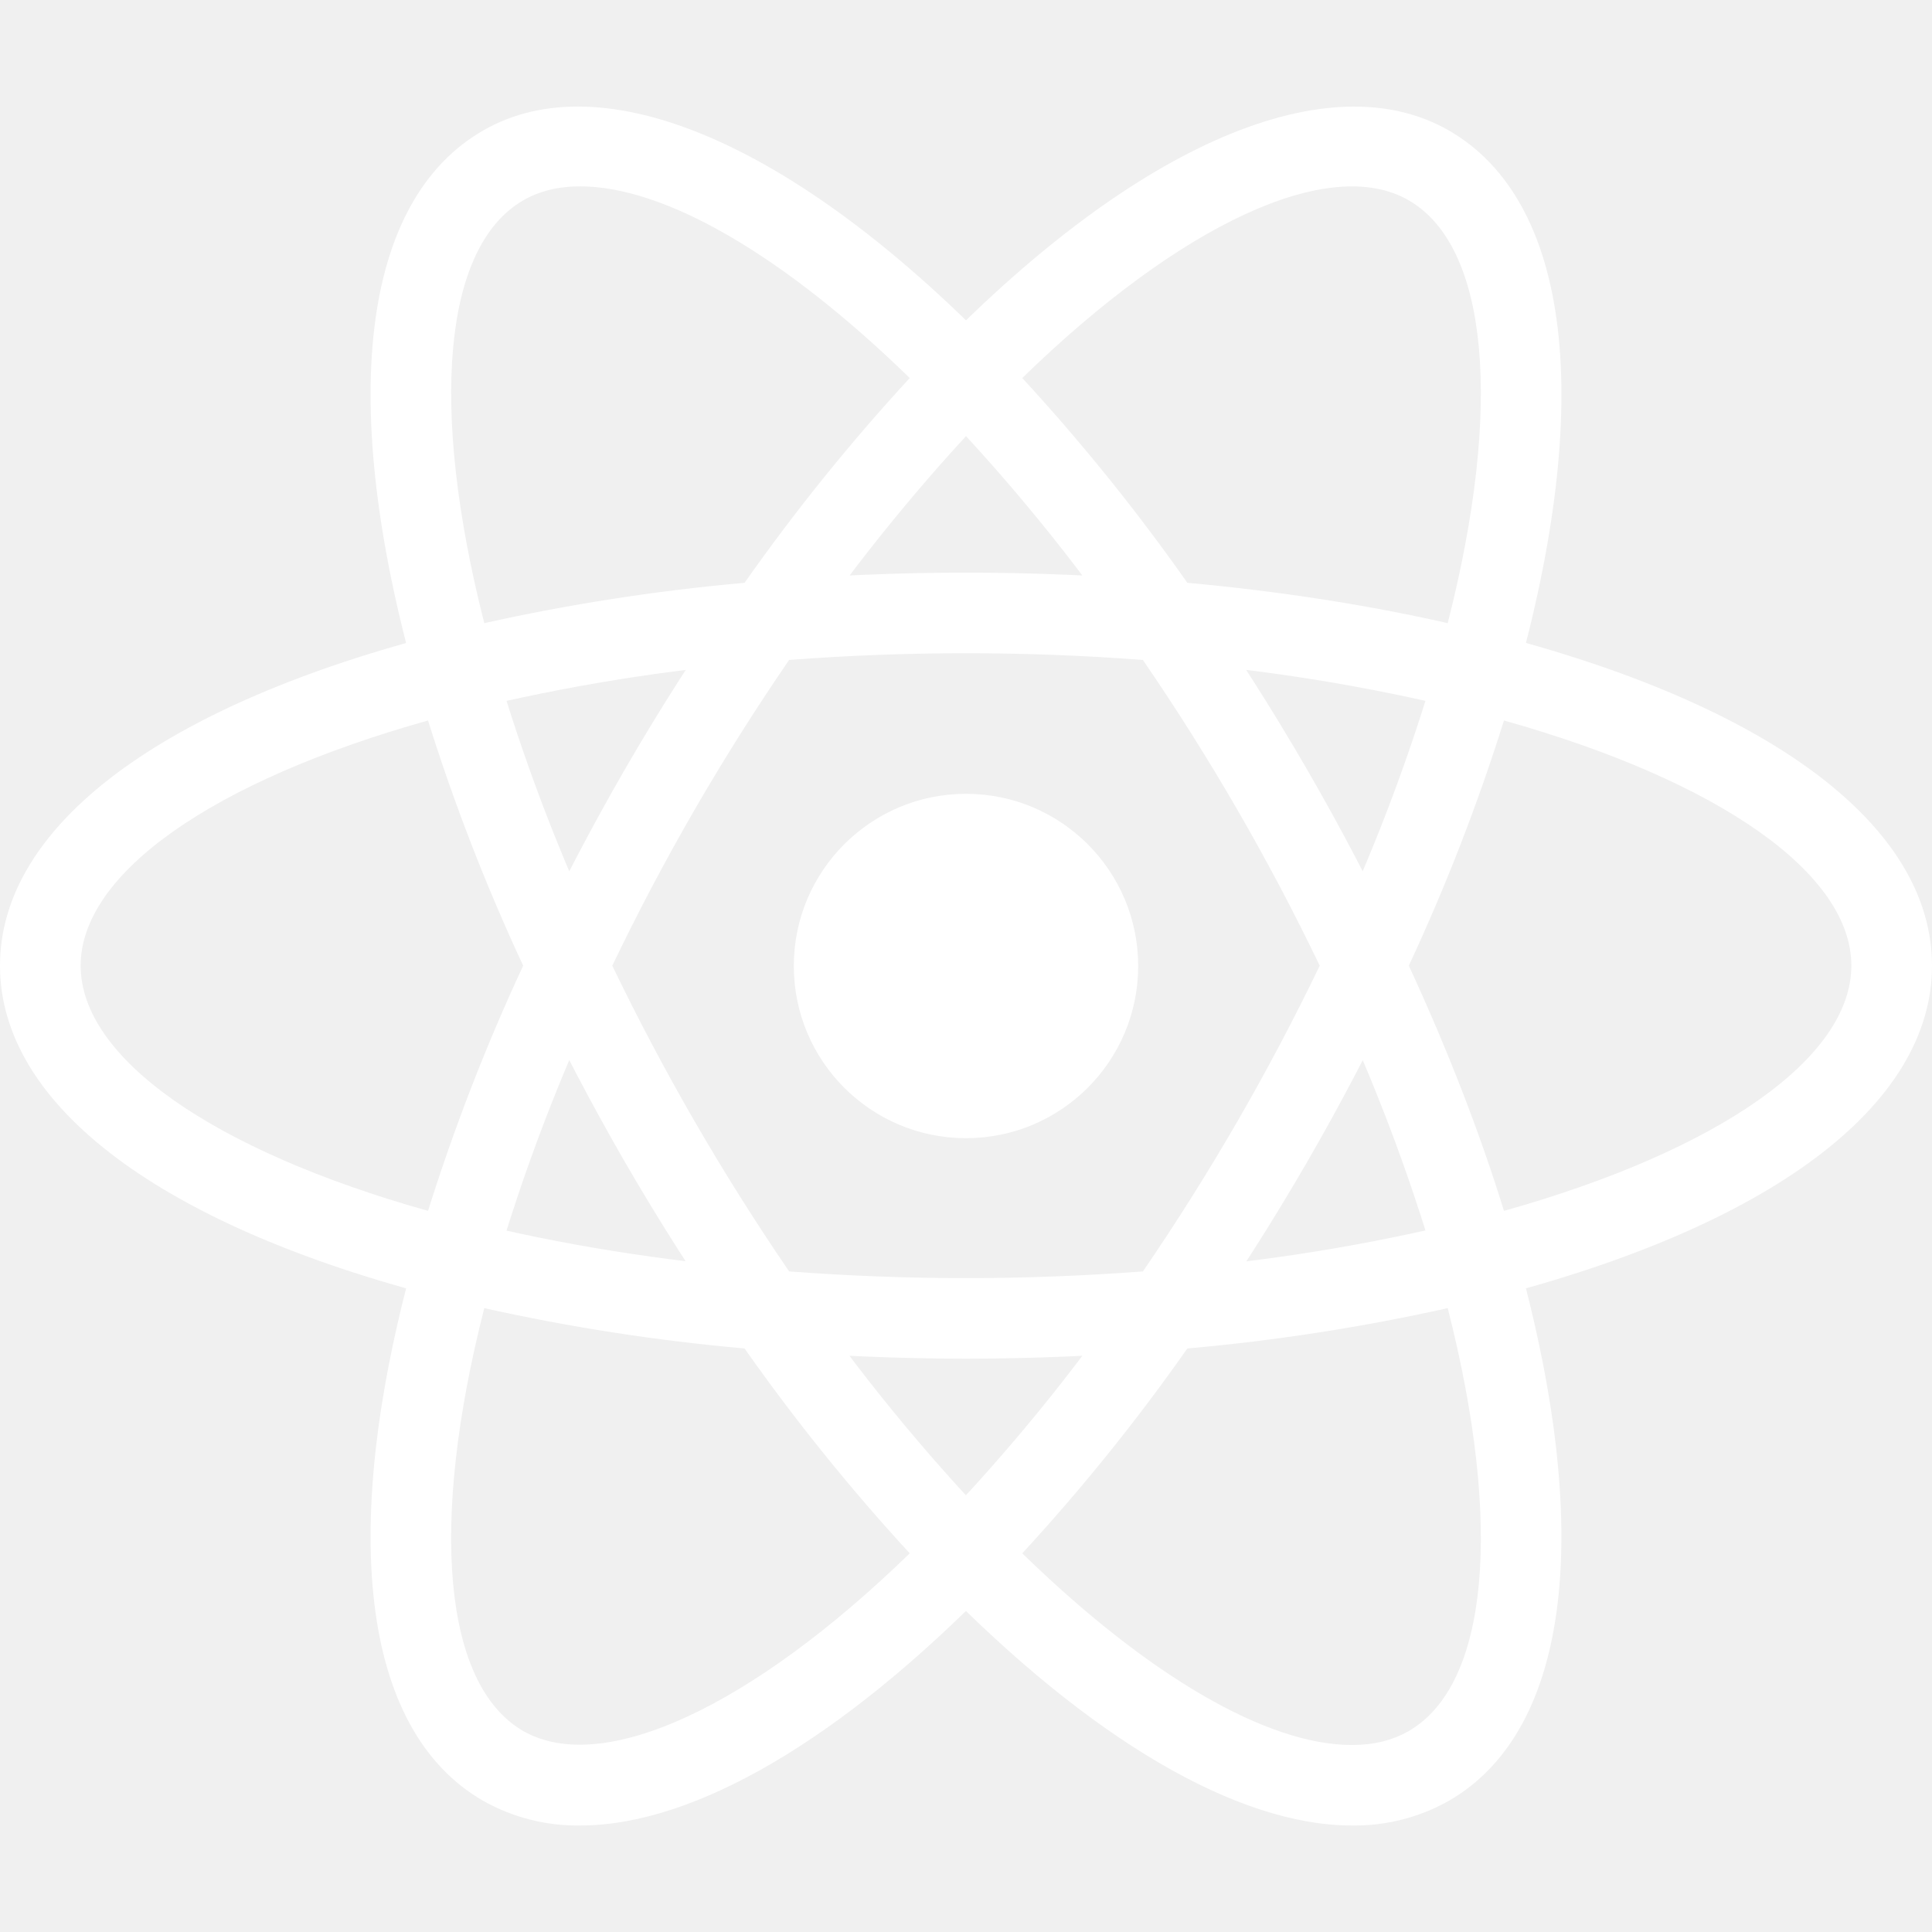
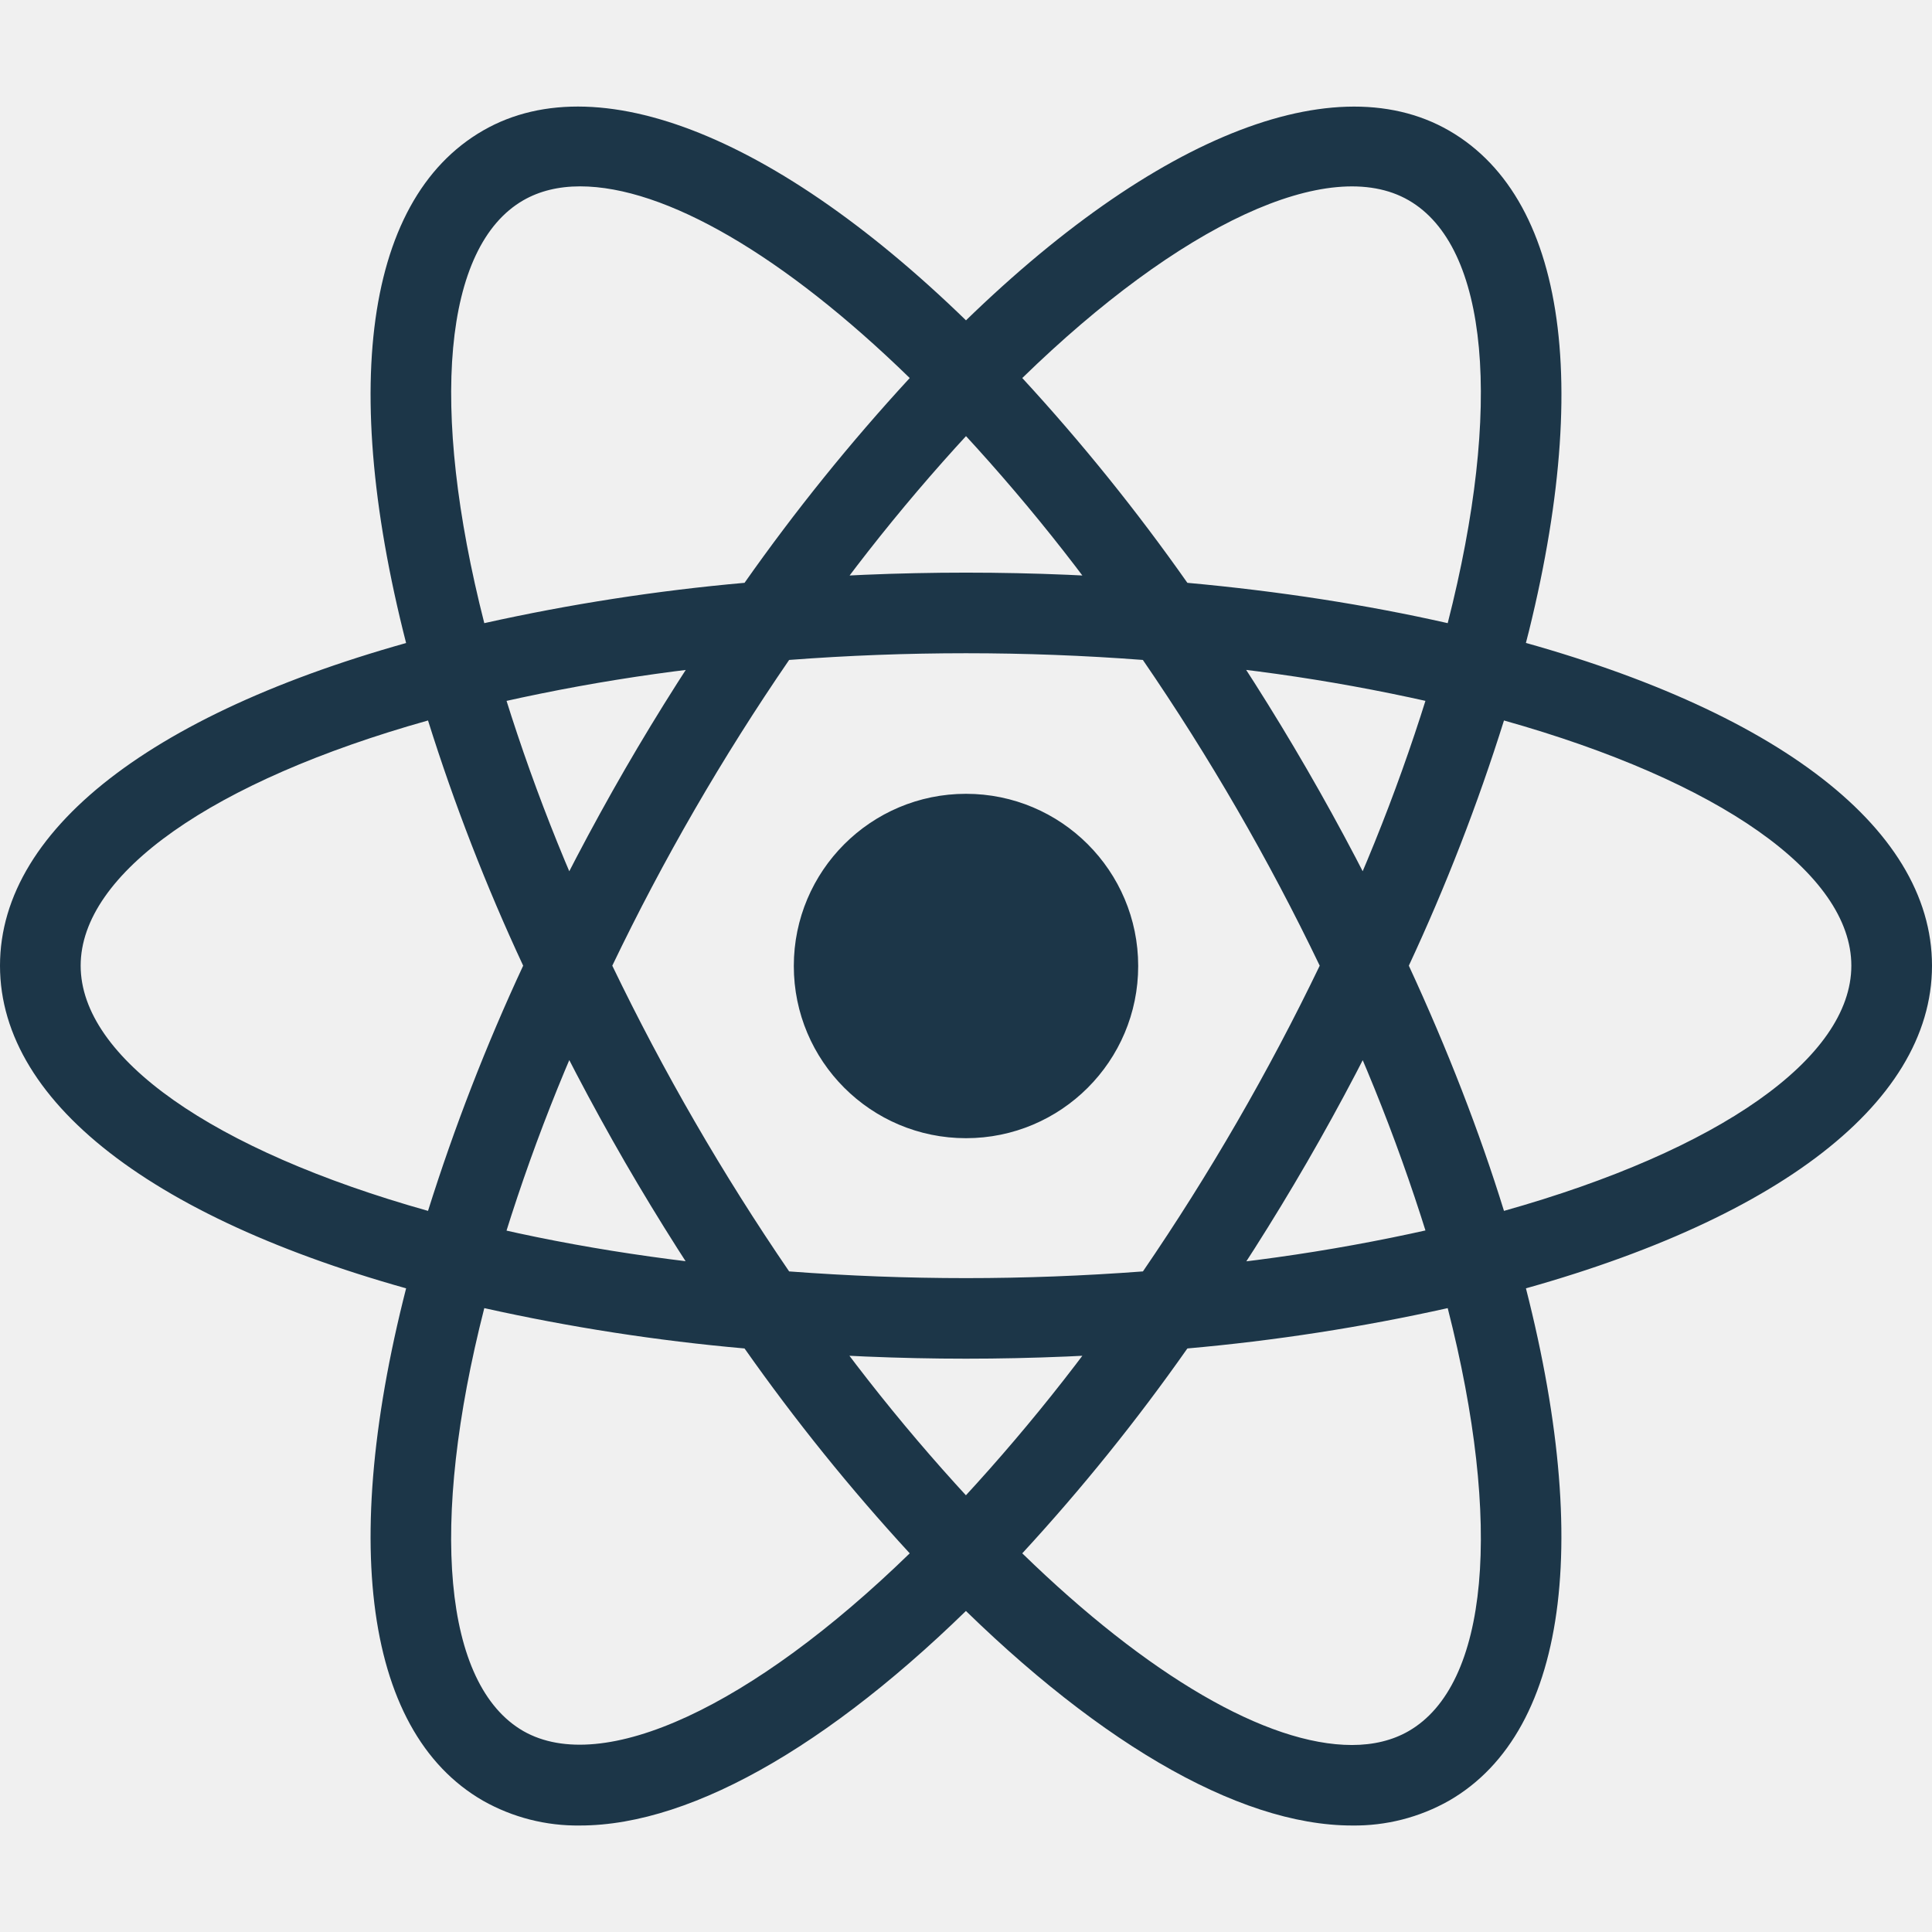
- <svg xmlns="http://www.w3.org/2000/svg" fill="#ffffff" role="img" viewBox="0 0 24 24">
+ <svg xmlns="http://www.w3.org/2000/svg" fill="#1C3648" role="img" viewBox="0 0 24 24">
  <path d="M12 9.861A2.139 2.139 0 1 0 12 14.139 2.139 2.139 0 1 0 12 9.861zM6.008 16.255l-.472-.12C2.018 15.246 0 13.737 0 11.996s2.018-3.25 5.536-4.139l.472-.119.133.468a23.53 23.53 0 0 0 1.363 3.578l.101.213-.101.213a23.307 23.307 0 0 0-1.363 3.578l-.133.467zM5.317 8.95c-2.674.751-4.315 1.9-4.315 3.046 0 1.145 1.641 2.294 4.315 3.046a24.95 24.95 0 0 1 1.182-3.046A24.752 24.752 0 0 1 5.317 8.95zM17.992 16.255l-.133-.469a23.357 23.357 0 0 0-1.364-3.577l-.101-.213.101-.213a23.42 23.42 0 0 0 1.364-3.578l.133-.468.473.119c3.517.889 5.535 2.398 5.535 4.14s-2.018 3.25-5.535 4.139l-.473.12zm-.491-4.259c.48 1.039.877 2.06 1.182 3.046 2.675-.752 4.315-1.901 4.315-3.046 0-1.146-1.641-2.294-4.315-3.046a24.788 24.788 0 0 1-1.182 3.046zM5.31 8.945l-.133-.467C4.188 4.992 4.488 2.494 6 1.622c1.483-.856 3.864.155 6.359 2.716l.34.349-.34.349a23.552 23.552 0 0 0-2.422 2.967l-.135.193-.235.02a23.657 23.657 0 0 0-3.785.61l-.472.119zm1.896-6.63c-.268 0-.505.058-.705.173-.994.573-1.17 2.565-.485 5.253a25.122 25.122 0 0 1 3.233-.501 24.847 24.847 0 0 1 2.052-2.544c-1.56-1.519-3.037-2.381-4.095-2.381zM16.795 22.677c-.001 0-.001 0 0 0-1.425 0-3.255-1.073-5.154-3.023l-.34-.349.34-.349a23.53 23.53 0 0 0 2.421-2.968l.135-.193.234-.02a23.63 23.63 0 0 0 3.787-.609l.472-.119.134.468c.987 3.484.688 5.983-.824 6.854a2.38 2.38 0 0 1-1.205.308zm-4.096-3.381c1.56 1.519 3.037 2.381 4.095 2.381h.001c.267 0 .505-.058.704-.173.994-.573 1.171-2.566.485-5.254a25.02 25.02 0 0 1-3.234.501 24.674 24.674 0 0 1-2.051 2.545zM18.69 8.945l-.472-.119a23.479 23.479 0 0 0-3.787-.61l-.234-.02-.135-.193a23.414 23.414 0 0 0-2.421-2.967l-.34-.349.34-.349C14.135 1.778 16.515.767 18 1.622c1.512.872 1.812 3.37.824 6.855l-.134.468zM14.75 7.24c1.142.104 2.227.273 3.234.501.686-2.688.509-4.68-.485-5.253-.988-.571-2.845.304-4.8 2.208A24.849 24.849 0 0 1 14.75 7.24zM7.206 22.677A2.38 2.38 0 0 1 6 22.369c-1.512-.871-1.812-3.369-.823-6.854l.132-.468.472.119c1.155.291 2.429.496 3.785.609l.235.02.134.193a23.596 23.596 0 0 0 2.422 2.968l.34.349-.34.349c-1.898 1.95-3.728 3.023-5.151 3.023zm-1.19-6.427c-.686 2.688-.509 4.681.485 5.254.987.563 2.843-.305 4.8-2.208a24.998 24.998 0 0 1-2.052-2.545 24.976 24.976 0 0 1-3.233-.501zM12 16.878c-.823 0-1.669-.036-2.516-.106l-.235-.02-.135-.193a30.388 30.388 0 0 1-1.35-2.122 30.354 30.354 0 0 1-1.166-2.228l-.1-.213.1-.213a30.3 30.3 0 0 1 1.166-2.228c.414-.716.869-1.43 1.35-2.122l.135-.193.235-.02a29.785 29.785 0 0 1 5.033 0l.234.02.134.193a30.006 30.006 0 0 1 2.517 4.35l.101.213-.101.213a29.6 29.6 0 0 1-2.517 4.35l-.134.193-.234.02c-.847.07-1.694.106-2.517.106zm-2.197-1.084c1.48.111 2.914.111 4.395 0a29.006 29.006 0 0 0 2.196-3.798 28.585 28.585 0 0 0-2.197-3.798 29.031 29.031 0 0 0-4.394 0 28.477 28.477 0 0 0-2.197 3.798 29.114 29.114 0 0 0 2.197 3.798z" />
</svg>
